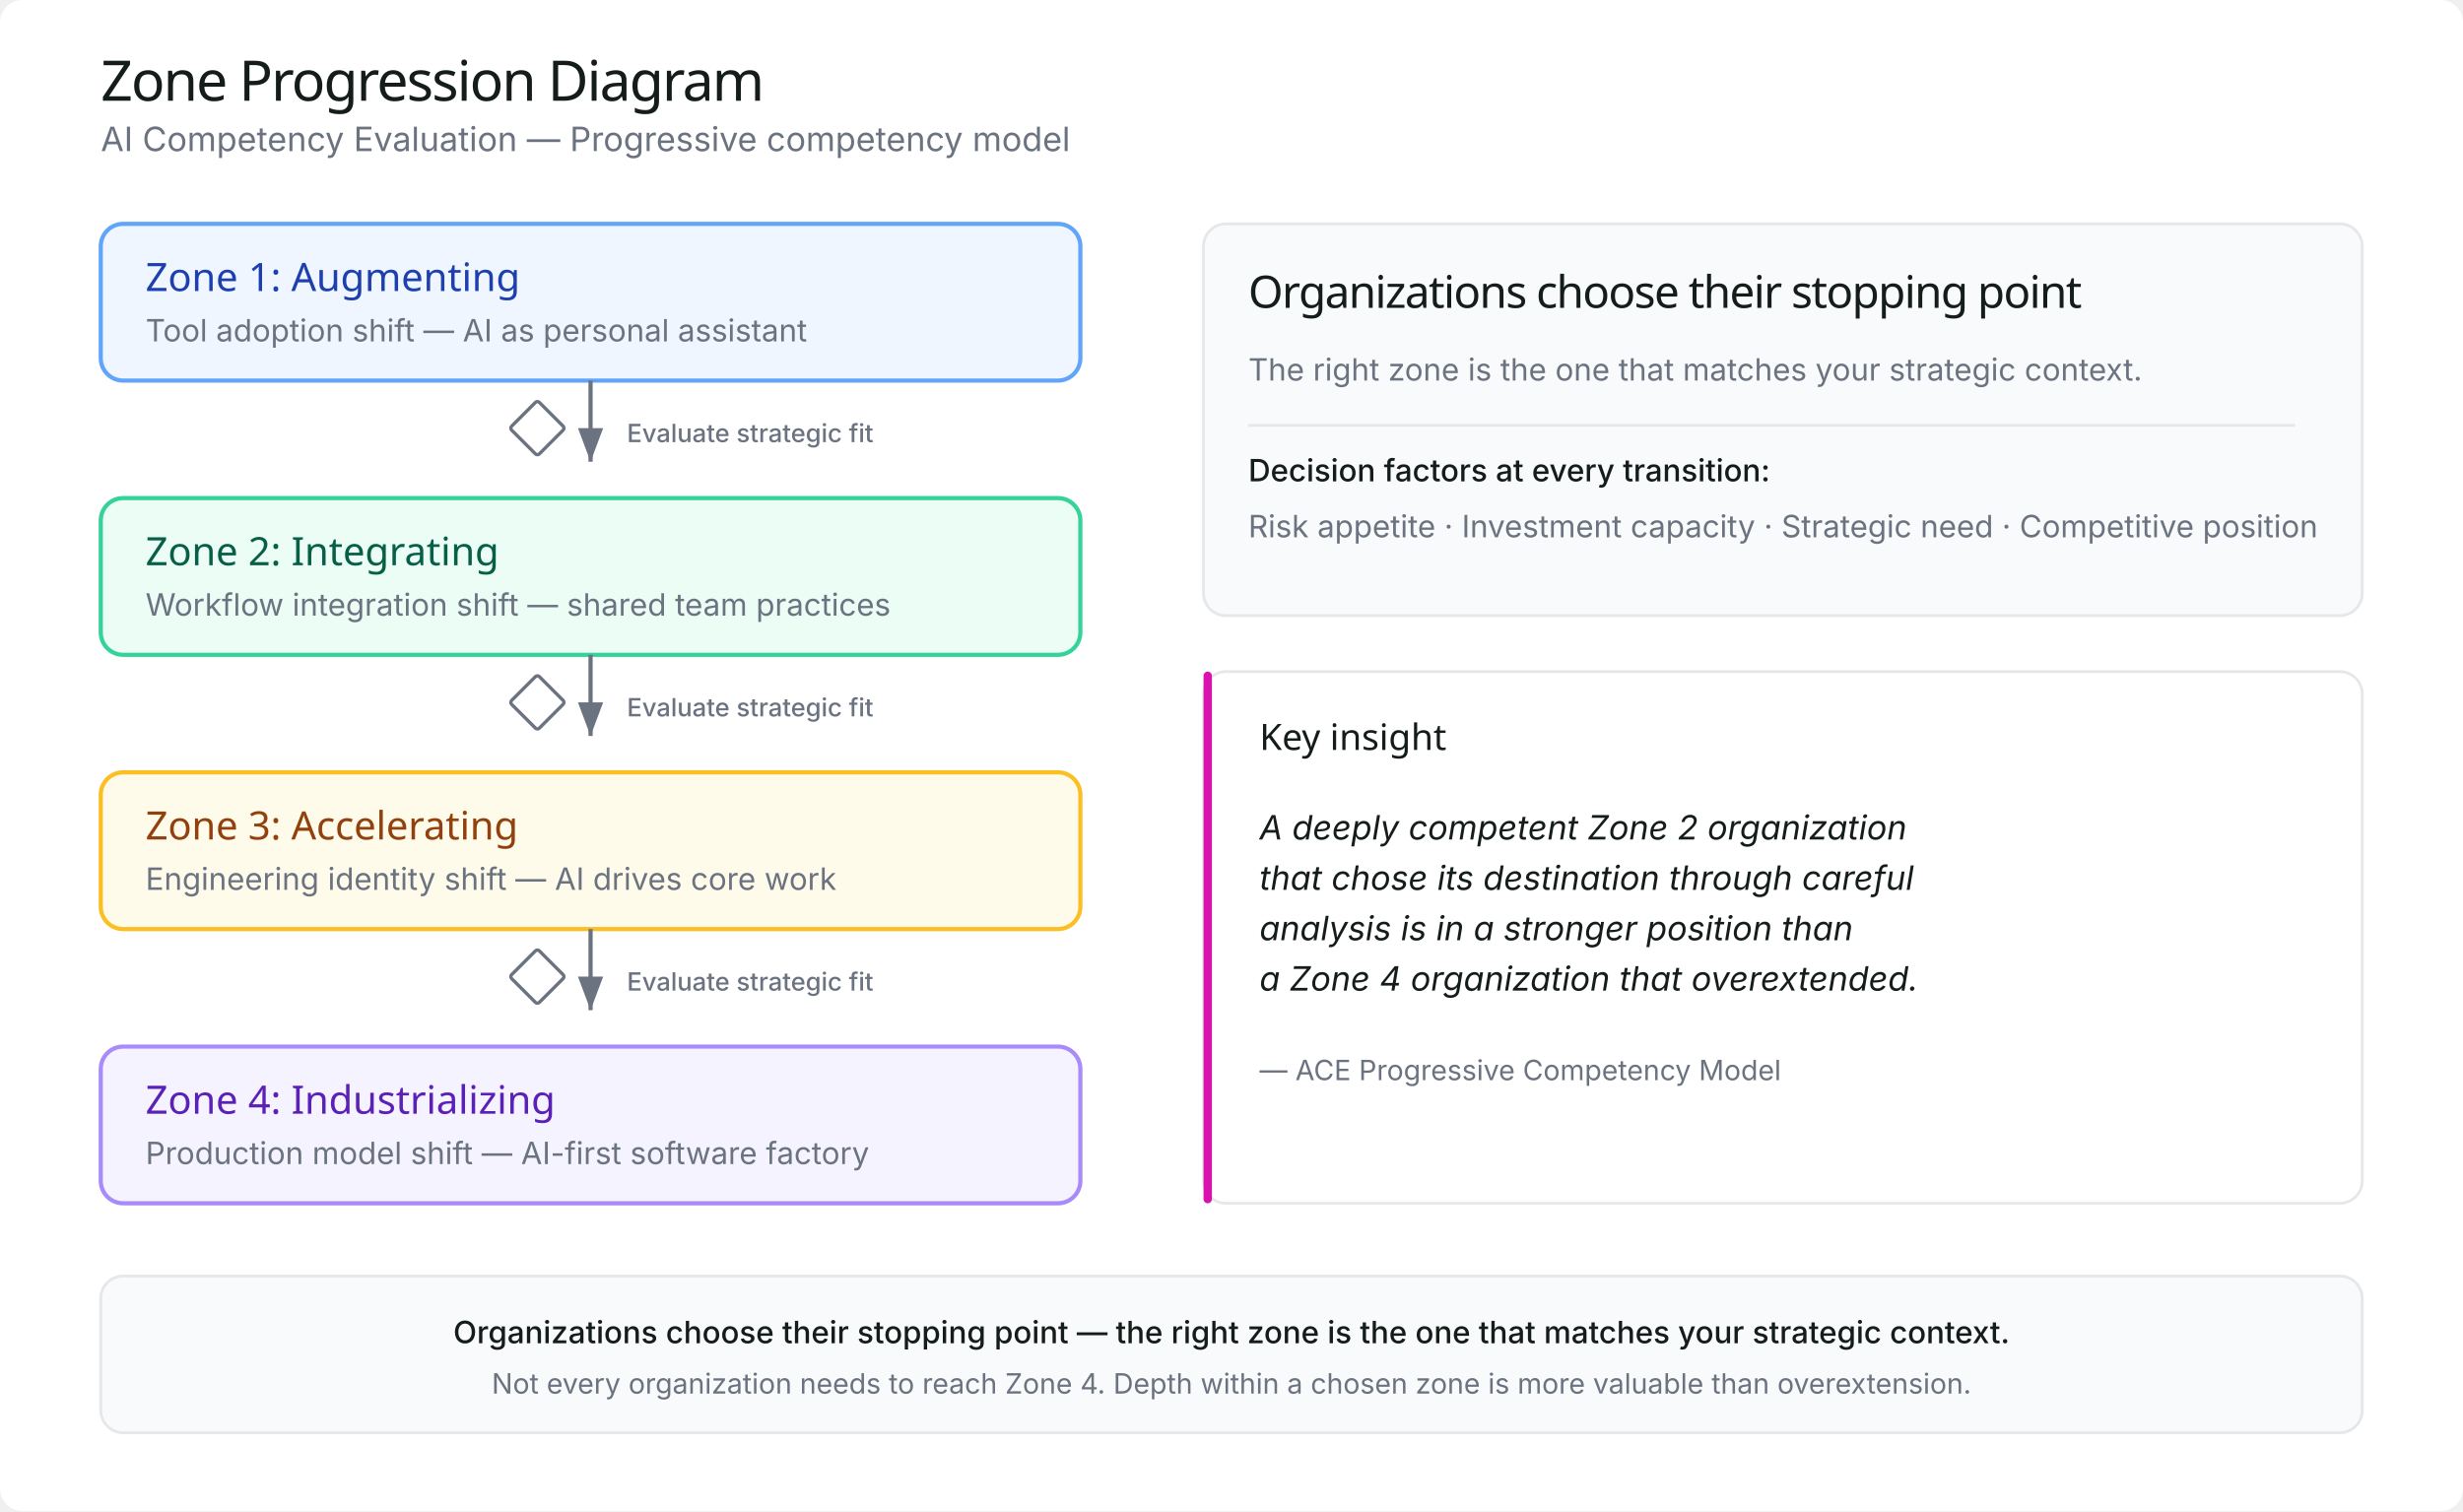
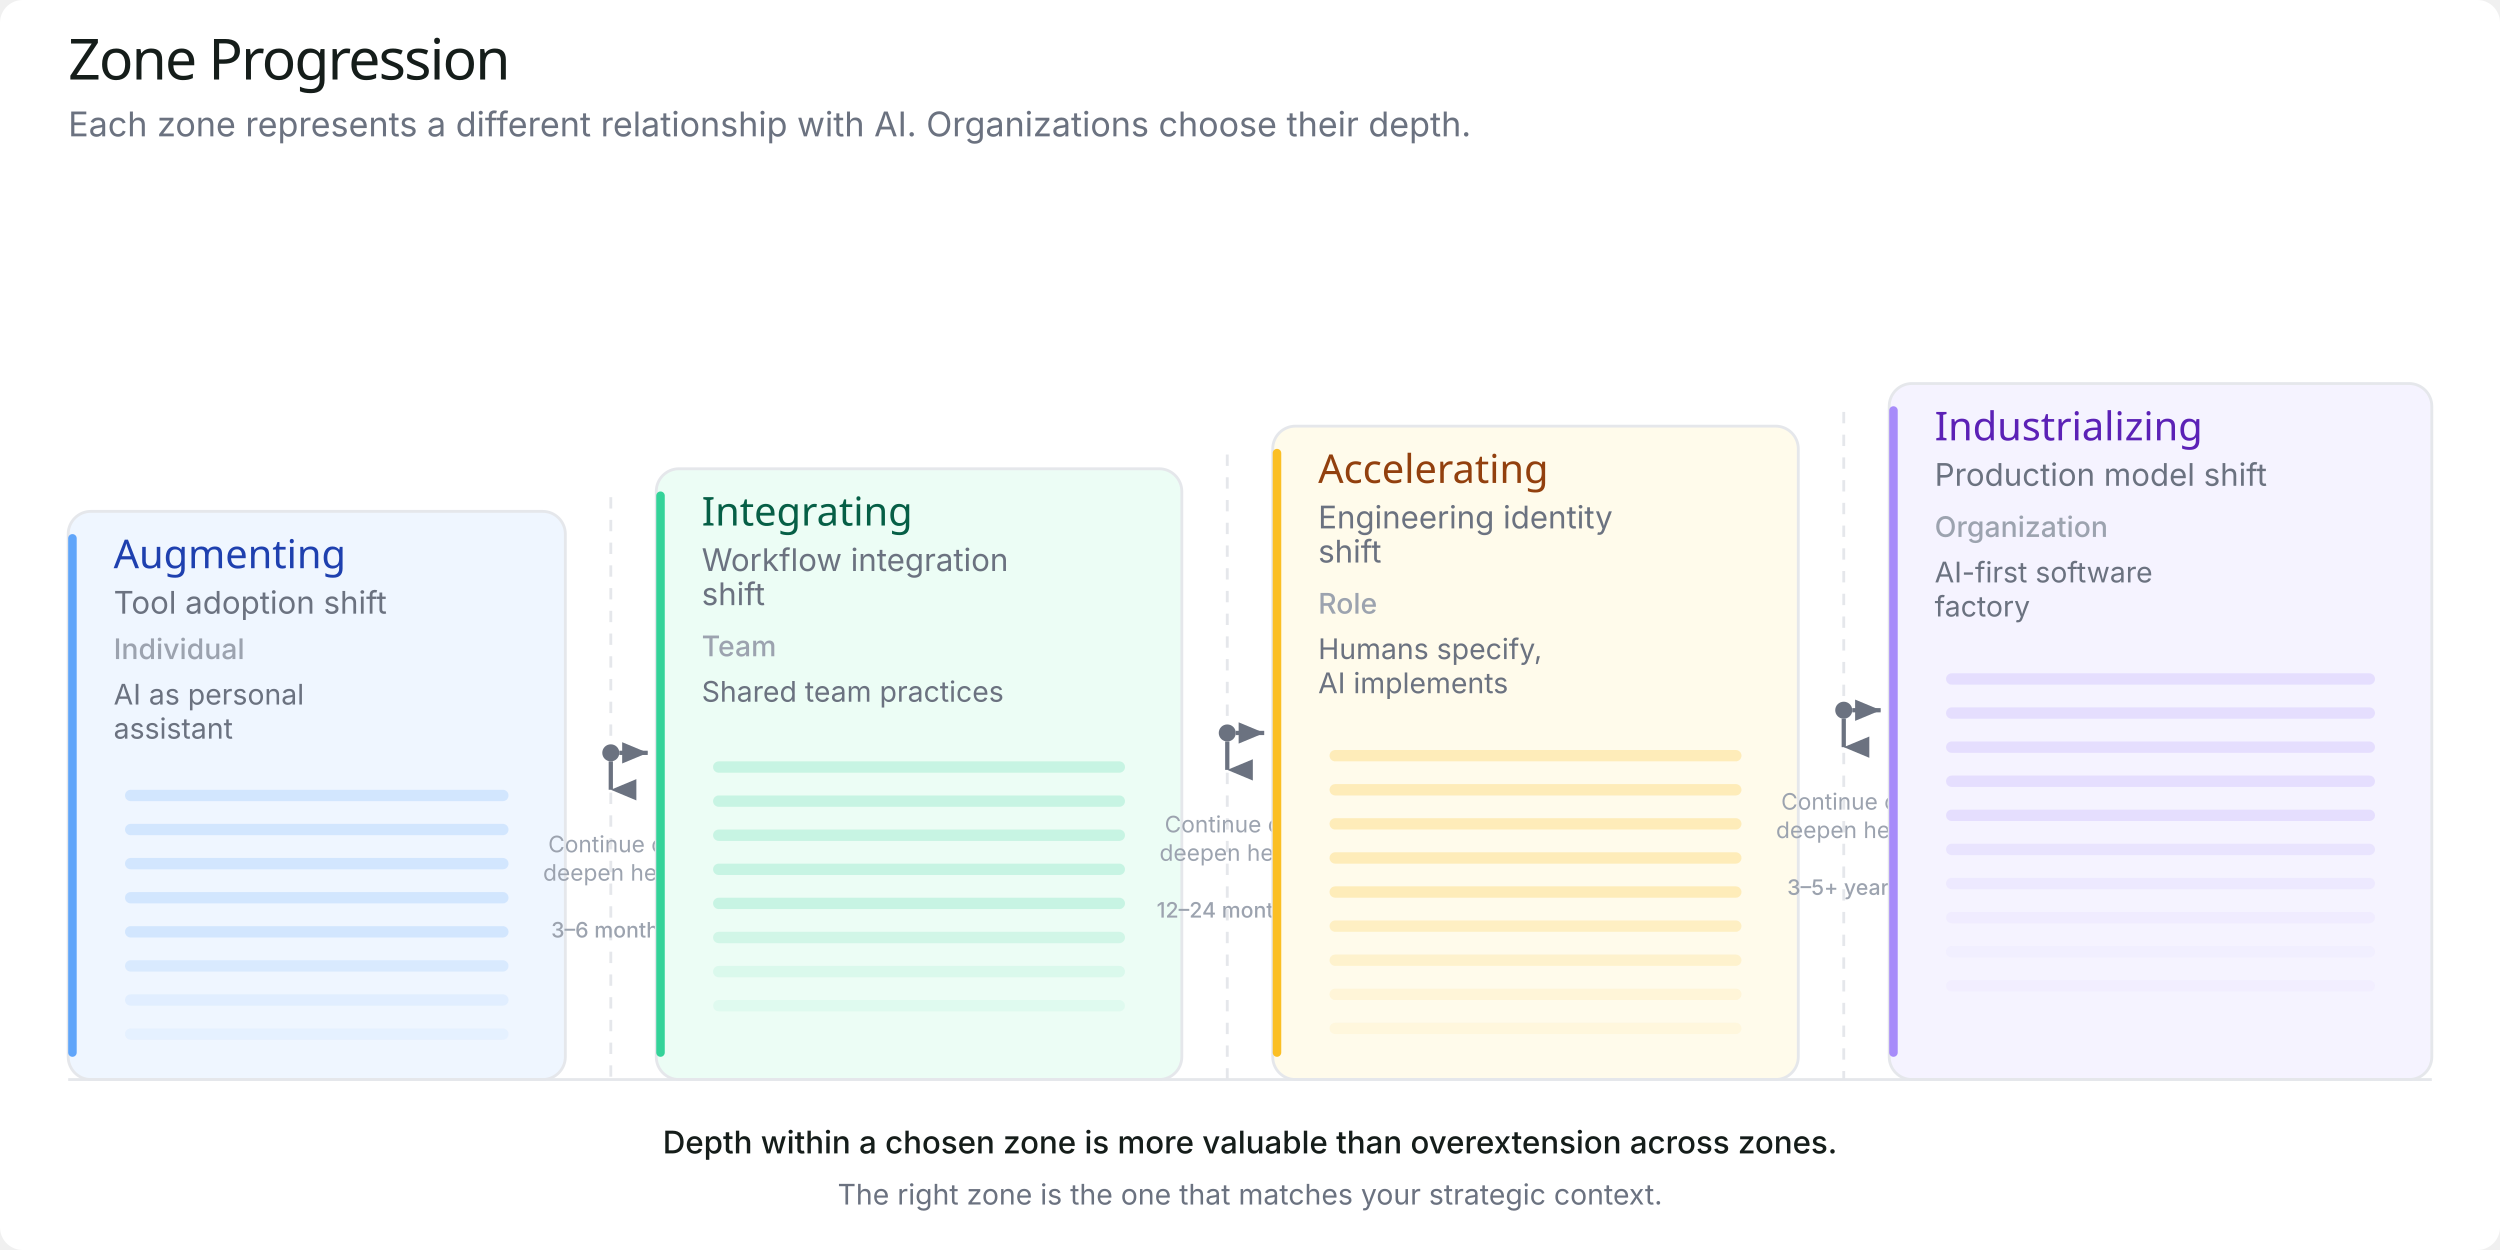
- <svg xmlns="http://www.w3.org/2000/svg" viewBox="0 0 880 540" font-family="'Inter', sans-serif">
+ <svg xmlns="http://www.w3.org/2000/svg" viewBox="0 0 880 440" font-family="'Inter', sans-serif">
  <defs>
-     <marker id="arrow" markerWidth="8" markerHeight="6" refX="8" refY="3" orient="auto">
-       <polygon points="0 0, 8 3, 0 6" fill="#6B7280" />
+     <marker id="arrow-r" markerWidth="6" markerHeight="5" refX="6" refY="2.5" orient="auto">
+       <polygon points="0 0, 6 2.5, 0 5" fill="#6B7280" />
+     </marker>
+     <marker id="arrow-d" markerWidth="5" markerHeight="6" refX="2.5" refY="6" orient="auto">
+       <polygon points="0 0, 5 0, 2.5 6" fill="#6B7280" />
    </marker>
  </defs>
-   <rect width="880" height="540" fill="#fff" rx="8" />
-   <text x="36" y="36" font-family="'DM Sans', sans-serif" font-size="20" font-weight="400" fill="#151D1A" letter-spacing="-0.03em">Zone Progression Diagram</text>
-   <text x="36" y="54" font-size="12" fill="#6B7280">AI Competency Evaluation — Progressive competency model</text>
-   <rect x="36" y="80" width="350" height="56" rx="8" fill="#EFF6FF" stroke="#60A5FA" stroke-width="1.5" />
-   <text x="52" y="104" font-family="'DM Sans', sans-serif" font-size="14" font-weight="500" fill="#1E40AF">Zone 1: Augmenting</text>
-   <text x="52" y="122" font-size="11" fill="#6B7280">Tool adoption shift — AI as personal assistant</text>
-   <line x1="211" y1="136" x2="211" y2="165" stroke="#6B7280" stroke-width="1.5" marker-end="url(#arrow)" />
-   <rect x="185" y="146" width="14" height="14" rx="1" fill="#FFFFFF" stroke="#6B7280" stroke-width="1.2" transform="rotate(45 192 153)" />
-   <text x="224" y="158" font-size="9" font-weight="500" fill="#6B7280">Evaluate strategic fit</text>
-   <rect x="36" y="178" width="350" height="56" rx="8" fill="#ECFDF5" stroke="#34D399" stroke-width="1.5" />
-   <text x="52" y="202" font-family="'DM Sans', sans-serif" font-size="14" font-weight="500" fill="#065F46">Zone 2: Integrating</text>
-   <text x="52" y="220" font-size="11" fill="#6B7280">Workflow integration shift — shared team practices</text>
-   <line x1="211" y1="234" x2="211" y2="263" stroke="#6B7280" stroke-width="1.5" marker-end="url(#arrow)" />
-   <rect x="185" y="244" width="14" height="14" rx="1" fill="#FFFFFF" stroke="#6B7280" stroke-width="1.2" transform="rotate(45 192 251)" />
-   <text x="224" y="256" font-size="9" font-weight="500" fill="#6B7280">Evaluate strategic fit</text>
-   <rect x="36" y="276" width="350" height="56" rx="8" fill="#FFFBEB" stroke="#FBBF24" stroke-width="1.5" />
-   <text x="52" y="300" font-family="'DM Sans', sans-serif" font-size="14" font-weight="500" fill="#92400E">Zone 3: Accelerating</text>
-   <text x="52" y="318" font-size="11" fill="#6B7280">Engineering identity shift — AI drives core work</text>
-   <line x1="211" y1="332" x2="211" y2="361" stroke="#6B7280" stroke-width="1.5" marker-end="url(#arrow)" />
-   <rect x="185" y="342" width="14" height="14" rx="1" fill="#FFFFFF" stroke="#6B7280" stroke-width="1.2" transform="rotate(45 192 349)" />
-   <text x="224" y="354" font-size="9" font-weight="500" fill="#6B7280">Evaluate strategic fit</text>
-   <rect x="36" y="374" width="350" height="56" rx="8" fill="#F5F3FF" stroke="#A78BFA" stroke-width="1.5" />
-   <text x="52" y="398" font-family="'DM Sans', sans-serif" font-size="14" font-weight="500" fill="#5B21B6">Zone 4: Industrializing</text>
-   <text x="52" y="416" font-size="11" fill="#6B7280">Production model shift — AI-first software factory</text>
-   <rect x="430" y="80" width="414" height="140" rx="8" fill="#F9FAFB" stroke="#E5E7EB" stroke-width="1" />
-   <text x="446" y="110" font-family="'DM Sans', sans-serif" font-size="16" font-weight="500" fill="#151D1A" letter-spacing="-0.03em">Organizations choose their stopping point</text>
-   <text x="446" y="136" font-size="11" fill="#6B7280">The right zone is the one that matches your strategic context.</text>
-   <line x1="446" y1="152" x2="820" y2="152" stroke="#E5E7EB" stroke-width="1" />
-   <text x="446" y="172" font-size="11" font-weight="500" fill="#151D1A">Decision factors at every transition:</text>
-   <text x="446" y="192" font-size="11" fill="#6B7280">Risk appetite · Investment capacity · Strategic need · Competitive position</text>
-   <rect x="430" y="240" width="414" height="190" rx="8" fill="#FFFFFF" stroke="#E5E7EB" stroke-width="1" />
-   <rect x="430" y="240" width="3" height="190" rx="1.5" fill="#D912AE" />
-   <text x="450" y="268" font-family="'DM Sans', sans-serif" font-size="13" font-weight="500" fill="#151D1A">Key insight</text>
-   <text x="450" y="300" font-size="12" fill="#151D1A" font-style="italic">A deeply competent Zone 2 organization</text>
-   <text x="450" y="318" font-size="12" fill="#151D1A" font-style="italic">that chose its destination through careful</text>
-   <text x="450" y="336" font-size="12" fill="#151D1A" font-style="italic">analysis is in a stronger position than</text>
-   <text x="450" y="354" font-size="12" fill="#151D1A" font-style="italic">a Zone 4 organization that overextended.</text>
-   <text x="450" y="386" font-size="10" fill="#6B7280">— ACE Progressive Competency Model</text>
-   <rect x="36" y="456" width="808" height="56" rx="8" fill="#F9FAFB" stroke="#E5E7EB" stroke-width="1" />
-   <text x="440" y="480" text-anchor="middle" font-size="11" fill="#151D1A" font-weight="500">Organizations choose their stopping point — the right zone is the one that matches your strategic context.</text>
-   <text x="440" y="498" text-anchor="middle" font-size="10" fill="#6B7280">Not every organization needs to reach Zone 4. Depth within a chosen zone is more valuable than overextension.</text>
+   <rect width="880" height="440" fill="#fff" rx="8" />
+   <text x="24" y="28" font-family="'DM Sans', sans-serif" font-size="20" font-weight="400" fill="#151D1A" letter-spacing="-0.03em">Zone Progression</text>
+   <text x="24" y="48" font-size="12" fill="#6B7280">Each zone represents a different relationship with AI. Organizations choose their depth.</text>
+   <rect x="24" y="180" width="175" height="200" rx="8" fill="#EFF6FF" stroke="#E5E7EB" stroke-width="1" />
+   <rect x="24" y="188" width="3" height="184" rx="1.5" fill="#60A5FA" />
+   <text x="40" y="200" font-family="'DM Sans', sans-serif" font-size="14" font-weight="500" fill="#1E40AF">Augmenting</text>
+   <text x="40" y="216" font-size="11" fill="#6B7280">Tool adoption shift</text>
+   <text x="40" y="232" font-size="10" font-weight="500" fill="#9CA3AF">Individual</text>
+   <text x="40" y="248" font-size="10" fill="#6B7280">AI as personal</text>
+   <text x="40" y="260" font-size="10" fill="#6B7280">assistant</text>
+   <rect x="44" y="278" width="135" height="4" rx="2" fill="#60A5FA" opacity="0.2" />
+   <rect x="44" y="290" width="135" height="4" rx="2" fill="#60A5FA" opacity="0.2" />
+   <rect x="44" y="302" width="135" height="4" rx="2" fill="#60A5FA" opacity="0.2" />
+   <rect x="44" y="314" width="135" height="4" rx="2" fill="#60A5FA" opacity="0.2" />
+   <rect x="44" y="326" width="135" height="4" rx="2" fill="#60A5FA" opacity="0.2" />
+   <rect x="44" y="338" width="135" height="4" rx="2" fill="#60A5FA" opacity="0.15" />
+   <rect x="44" y="350" width="135" height="4" rx="2" fill="#60A5FA" opacity="0.1" />
+   <rect x="44" y="362" width="135" height="4" rx="2" fill="#60A5FA" opacity="0.07" />
+   <line x1="215" y1="175" x2="215" y2="380" stroke="#E5E7EB" stroke-width="1" stroke-dasharray="4 4" />
+   <circle cx="215" cy="265" r="3" fill="#6B7280" />
+   <line x1="218" y1="265" x2="228" y2="265" stroke="#6B7280" stroke-width="1.5" marker-end="url(#arrow-r)" />
+   <line x1="215" y1="268" x2="215" y2="278" stroke="#6B7280" stroke-width="1.5" marker-end="url(#arrow-d)" />
+   <text x="215" y="300" text-anchor="middle" font-size="8" fill="#9CA3AF">Continue or</text>
+   <text x="215" y="310" text-anchor="middle" font-size="8" fill="#9CA3AF">deepen here</text>
+   <text x="215" y="330" text-anchor="middle" font-size="7.5" font-weight="500" fill="#9CA3AF">3–6 months</text>
+   <rect x="231" y="165" width="185" height="215" rx="8" fill="#ECFDF5" stroke="#E5E7EB" stroke-width="1" />
+   <rect x="231" y="173" width="3" height="199" rx="1.5" fill="#34D399" />
+   <text x="247" y="185" font-family="'DM Sans', sans-serif" font-size="14" font-weight="500" fill="#065F46">Integrating</text>
+   <text x="247" y="201" font-size="11" fill="#6B7280">Workflow integration</text>
+   <text x="247" y="213" font-size="11" fill="#6B7280">shift</text>
+   <text x="247" y="231" font-size="10" font-weight="500" fill="#9CA3AF">Team</text>
+   <text x="247" y="247" font-size="10" fill="#6B7280">Shared team practices</text>
+   <rect x="251" y="268" width="145" height="4" rx="2" fill="#34D399" opacity="0.2" />
+   <rect x="251" y="280" width="145" height="4" rx="2" fill="#34D399" opacity="0.2" />
+   <rect x="251" y="292" width="145" height="4" rx="2" fill="#34D399" opacity="0.2" />
+   <rect x="251" y="304" width="145" height="4" rx="2" fill="#34D399" opacity="0.2" />
+   <rect x="251" y="316" width="145" height="4" rx="2" fill="#34D399" opacity="0.2" />
+   <rect x="251" y="328" width="145" height="4" rx="2" fill="#34D399" opacity="0.15" />
+   <rect x="251" y="340" width="145" height="4" rx="2" fill="#34D399" opacity="0.1" />
+   <rect x="251" y="352" width="145" height="4" rx="2" fill="#34D399" opacity="0.07" />
+   <line x1="432" y1="160" x2="432" y2="380" stroke="#E5E7EB" stroke-width="1" stroke-dasharray="4 4" />
+   <circle cx="432" cy="258" r="3" fill="#6B7280" />
+   <line x1="435" y1="258" x2="445" y2="258" stroke="#6B7280" stroke-width="1.5" marker-end="url(#arrow-r)" />
+   <line x1="432" y1="261" x2="432" y2="271" stroke="#6B7280" stroke-width="1.5" marker-end="url(#arrow-d)" />
+   <text x="432" y="293" text-anchor="middle" font-size="8" fill="#9CA3AF">Continue or</text>
+   <text x="432" y="303" text-anchor="middle" font-size="8" fill="#9CA3AF">deepen here</text>
+   <text x="432" y="323" text-anchor="middle" font-size="7.5" font-weight="500" fill="#9CA3AF">12–24 months</text>
+   <rect x="448" y="150" width="185" height="230" rx="8" fill="#FFFBEB" stroke="#E5E7EB" stroke-width="1" />
+   <rect x="448" y="158" width="3" height="214" rx="1.5" fill="#FBBF24" />
+   <text x="464" y="170" font-family="'DM Sans', sans-serif" font-size="14" font-weight="500" fill="#92400E">Accelerating</text>
+   <text x="464" y="186" font-size="11" fill="#6B7280">Engineering identity</text>
+   <text x="464" y="198" font-size="11" fill="#6B7280">shift</text>
+   <text x="464" y="216" font-size="10" font-weight="500" fill="#9CA3AF">Role</text>
+   <text x="464" y="232" font-size="10" fill="#6B7280">Humans specify,</text>
+   <text x="464" y="244" font-size="10" fill="#6B7280">AI implements</text>
+   <rect x="468" y="264" width="145" height="4" rx="2" fill="#FBBF24" opacity="0.25" />
+   <rect x="468" y="276" width="145" height="4" rx="2" fill="#FBBF24" opacity="0.25" />
+   <rect x="468" y="288" width="145" height="4" rx="2" fill="#FBBF24" opacity="0.25" />
+   <rect x="468" y="300" width="145" height="4" rx="2" fill="#FBBF24" opacity="0.25" />
+   <rect x="468" y="312" width="145" height="4" rx="2" fill="#FBBF24" opacity="0.25" />
+   <rect x="468" y="324" width="145" height="4" rx="2" fill="#FBBF24" opacity="0.2" />
+   <rect x="468" y="336" width="145" height="4" rx="2" fill="#FBBF24" opacity="0.15" />
+   <rect x="468" y="348" width="145" height="4" rx="2" fill="#FBBF24" opacity="0.1" />
+   <rect x="468" y="360" width="145" height="4" rx="2" fill="#FBBF24" opacity="0.07" />
+   <line x1="649" y1="145" x2="649" y2="380" stroke="#E5E7EB" stroke-width="1" stroke-dasharray="4 4" />
+   <circle cx="649" cy="250" r="3" fill="#6B7280" />
+   <line x1="652" y1="250" x2="662" y2="250" stroke="#6B7280" stroke-width="1.5" marker-end="url(#arrow-r)" />
+   <line x1="649" y1="253" x2="649" y2="263" stroke="#6B7280" stroke-width="1.5" marker-end="url(#arrow-d)" />
+   <text x="649" y="285" text-anchor="middle" font-size="8" fill="#9CA3AF">Continue or</text>
+   <text x="649" y="295" text-anchor="middle" font-size="8" fill="#9CA3AF">deepen here</text>
+   <text x="649" y="315" text-anchor="middle" font-size="7.5" font-weight="500" fill="#9CA3AF">3–5+ years</text>
+   <rect x="665" y="135" width="191" height="245" rx="8" fill="#F5F3FF" stroke="#E5E7EB" stroke-width="1" />
+   <rect x="665" y="143" width="3" height="229" rx="1.5" fill="#A78BFA" />
+   <text x="681" y="155" font-family="'DM Sans', sans-serif" font-size="14" font-weight="500" fill="#5B21B6">Industrializing</text>
+   <text x="681" y="171" font-size="11" fill="#6B7280">Production model shift</text>
+   <text x="681" y="189" font-size="10" font-weight="500" fill="#9CA3AF">Organization</text>
+   <text x="681" y="205" font-size="10" fill="#6B7280">AI-first software</text>
+   <text x="681" y="217" font-size="10" fill="#6B7280">factory</text>
+   <rect x="685" y="237" width="151" height="4" rx="2" fill="#A78BFA" opacity="0.2" />
+   <rect x="685" y="249" width="151" height="4" rx="2" fill="#A78BFA" opacity="0.2" />
+   <rect x="685" y="261" width="151" height="4" rx="2" fill="#A78BFA" opacity="0.2" />
+   <rect x="685" y="273" width="151" height="4" rx="2" fill="#A78BFA" opacity="0.2" />
+   <rect x="685" y="285" width="151" height="4" rx="2" fill="#A78BFA" opacity="0.2" />
+   <rect x="685" y="297" width="151" height="4" rx="2" fill="#A78BFA" opacity="0.15" />
+   <rect x="685" y="309" width="151" height="4" rx="2" fill="#A78BFA" opacity="0.1" />
+   <rect x="685" y="321" width="151" height="4" rx="2" fill="#A78BFA" opacity="0.07" />
+   <rect x="685" y="333" width="151" height="4" rx="2" fill="#A78BFA" opacity="0.05" />
+   <rect x="685" y="345" width="151" height="4" rx="2" fill="#A78BFA" opacity="0.04" />
+   <line x1="24" y1="380" x2="856" y2="380" stroke="#E5E7EB" stroke-width="1" />
+   <text x="440" y="406" text-anchor="middle" font-size="11" font-weight="500" fill="#151D1A">Depth within a chosen zone is more valuable than overextension across zones.</text>
+   <text x="440" y="424" text-anchor="middle" font-size="10" fill="#6B7280">The right zone is the one that matches your strategic context.</text>
</svg>
